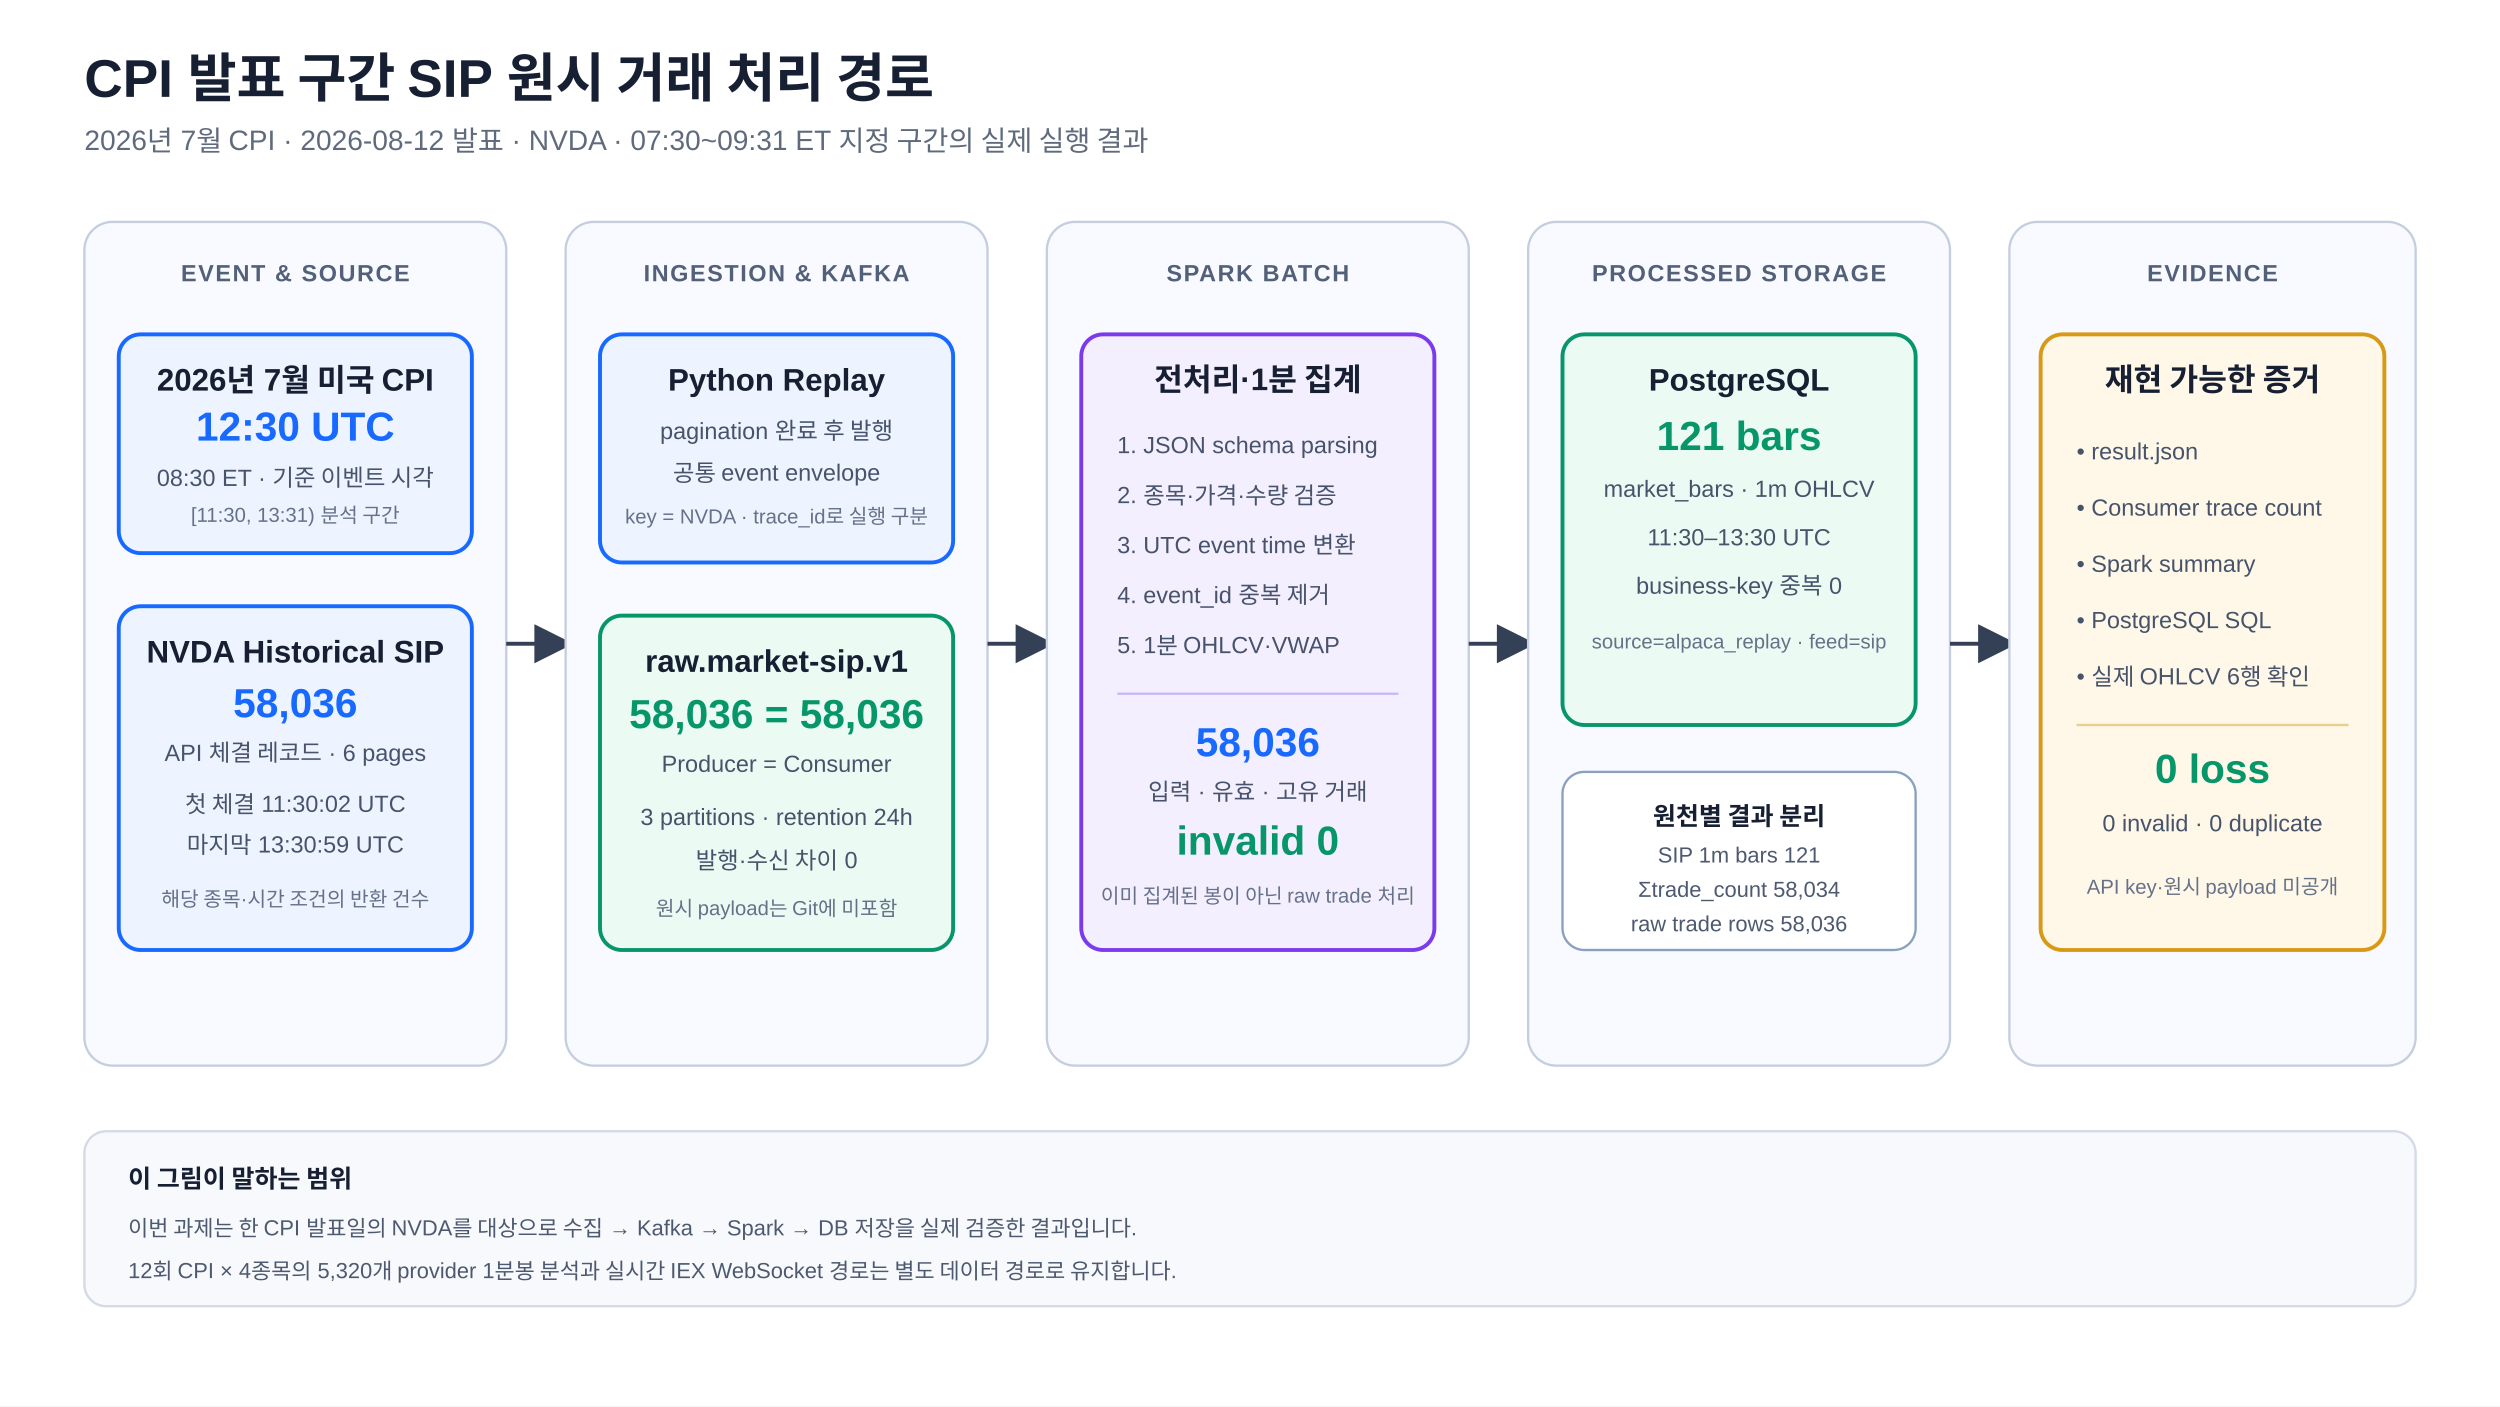
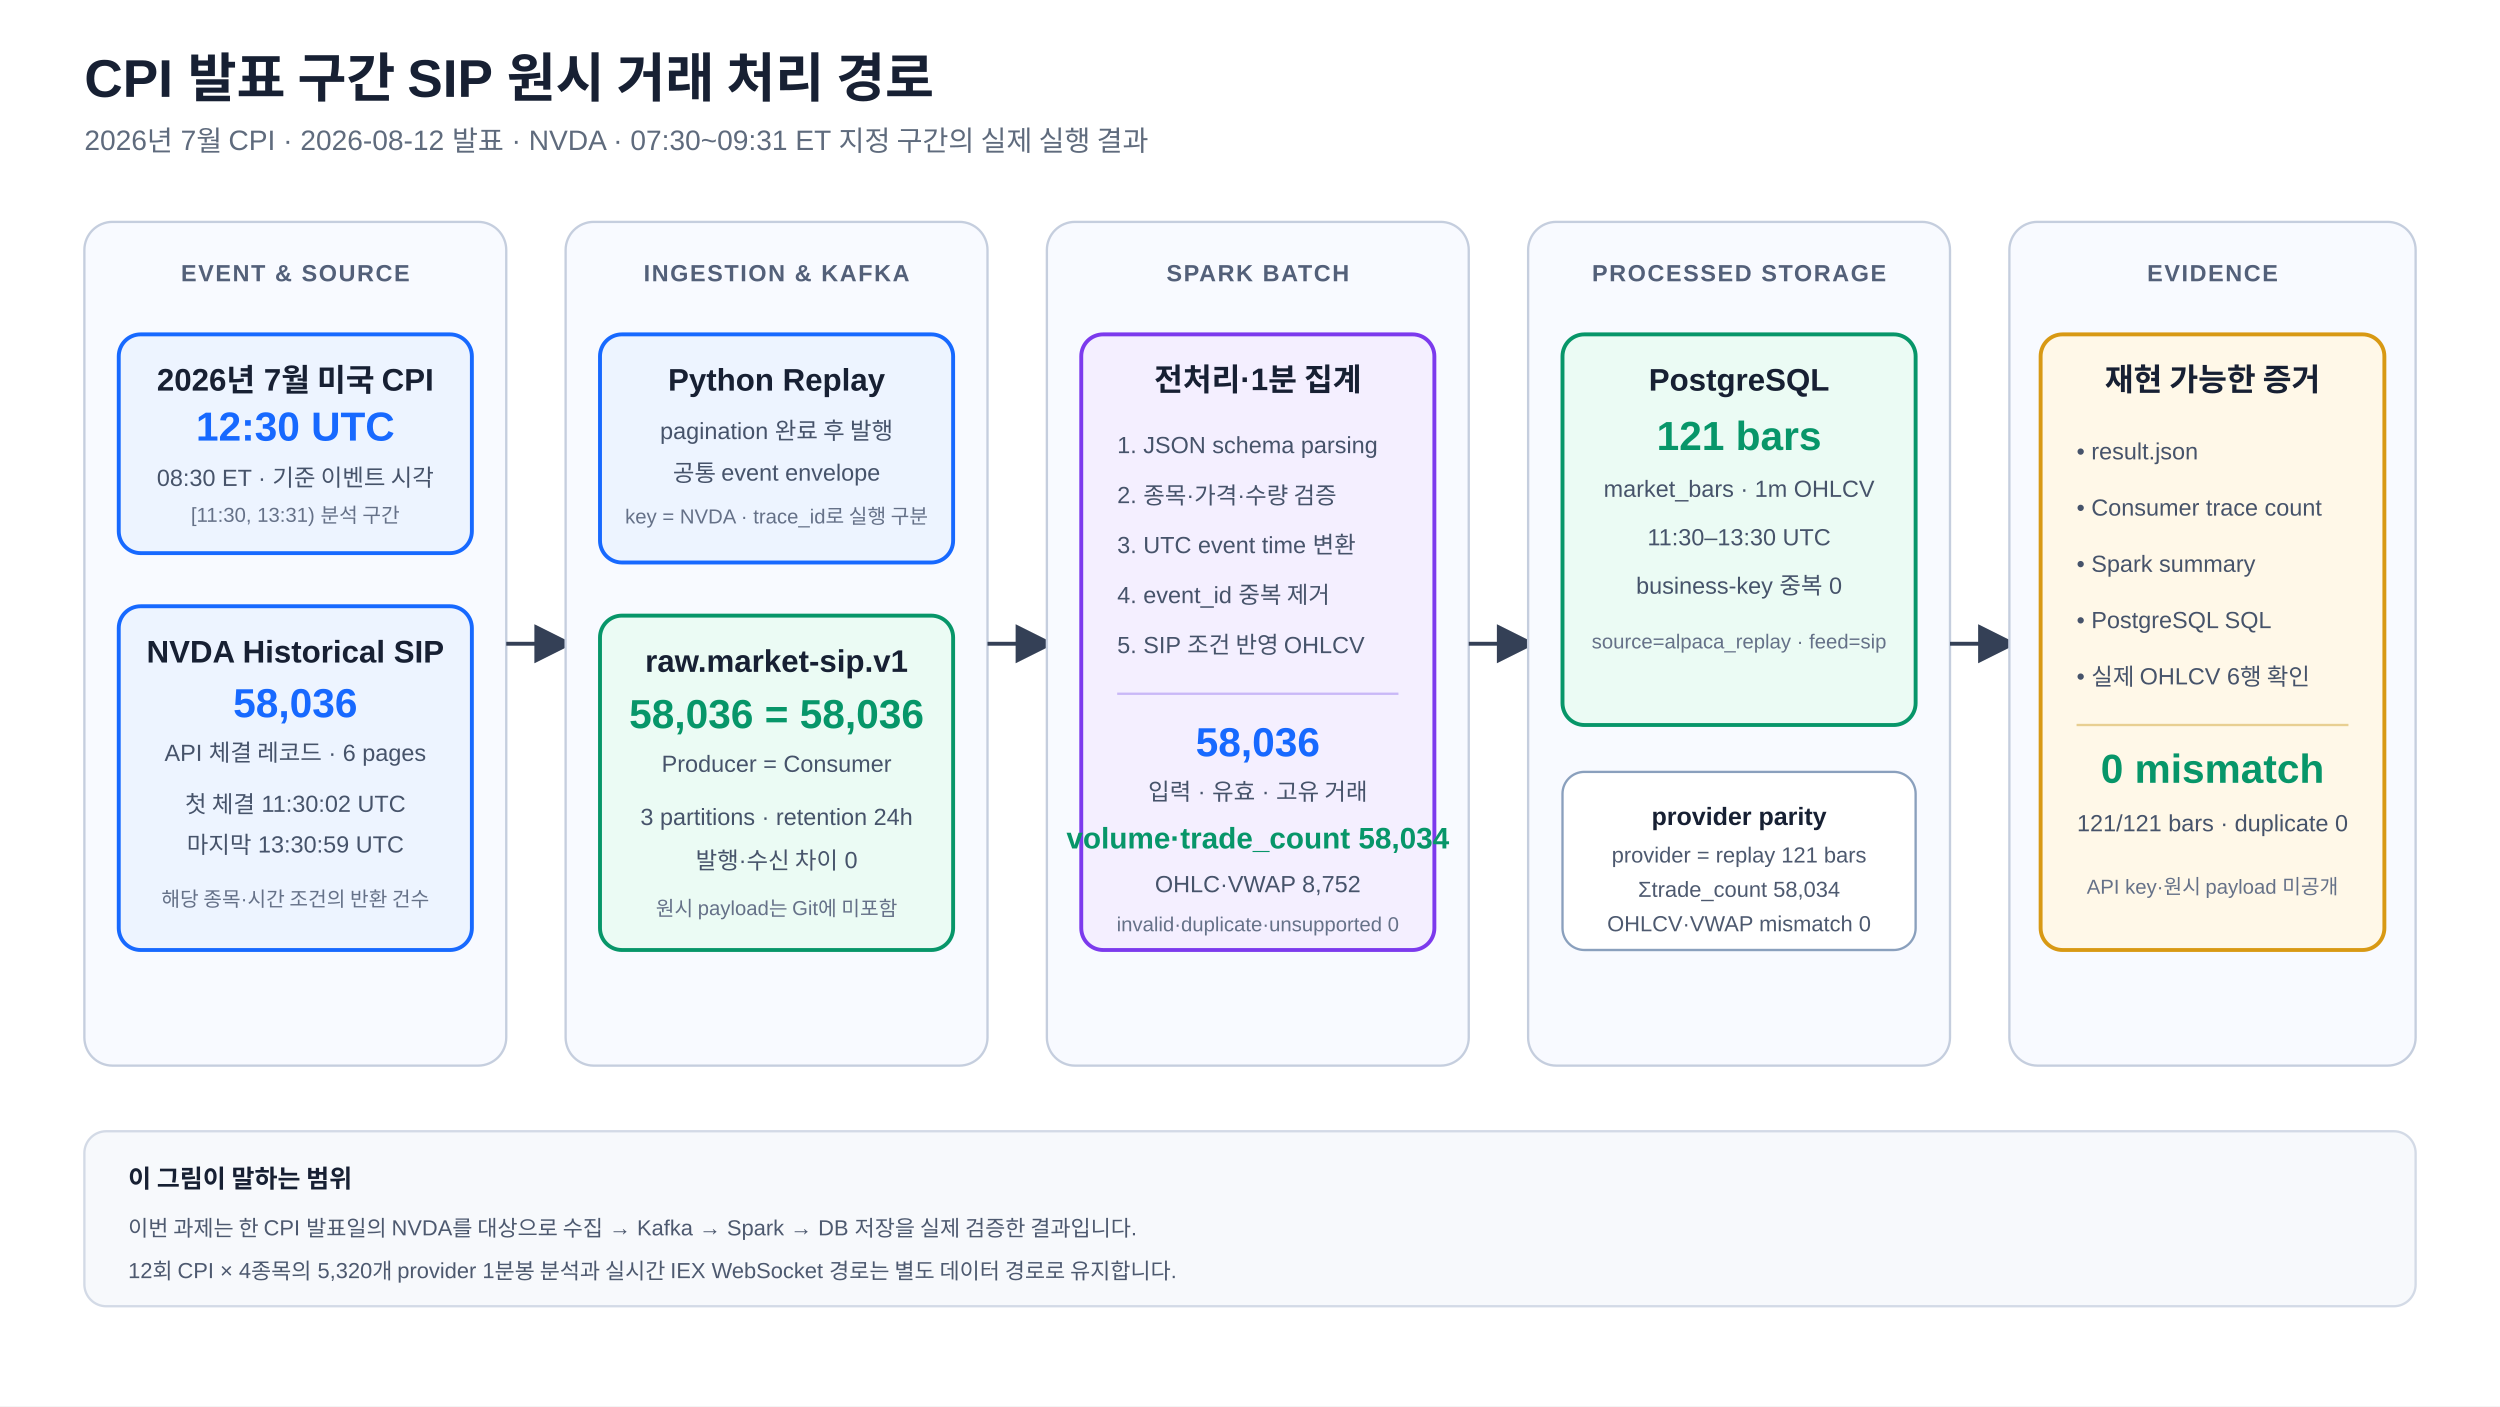
<svg xmlns="http://www.w3.org/2000/svg" width="1600" height="900" viewBox="0 0 1600 900">
  <defs>
    <style>
      .title { font: 700 34px Arial, sans-serif; fill: #172033; }
      .subtitle { font: 400 18px Arial, sans-serif; fill: #5f6b7d; }
      .stage { font: 700 15px Arial, sans-serif; fill: #536079; letter-spacing: 1px; }
      .box-title { font: 700 20px Arial, sans-serif; fill: #172033; }
      .box-copy { font: 400 15px Arial, sans-serif; fill: #46536a; }
      .metric { font: 700 26px Arial, sans-serif; fill: #1769ff; }
      .metric-green { font: 700 26px Arial, sans-serif; fill: #079669; }
+       .metric-green-small { font: 700 19px Arial, sans-serif; fill: #079669; }
      .small { font: 400 13px Arial, sans-serif; fill: #657188; }
      .note-title { font: 700 16px Arial, sans-serif; fill: #172033; }
      .note { font: 400 14px Arial, sans-serif; fill: #4d596f; }
      .lane { fill: #f8faff; stroke: #c5cede; stroke-width: 1.5; }
      .source { fill: #edf4ff; stroke: #1769ff; stroke-width: 2.5; }
      .stored { fill: #ebfbf4; stroke: #079669; stroke-width: 2.5; }
      .process { fill: #f4efff; stroke: #7c3aed; stroke-width: 2.5; }
      .evidence { fill: #fff8e8; stroke: #d89914; stroke-width: 2.5; }
      .arrow { stroke: #344056; stroke-width: 2.5; fill: none; marker-end: url(#arrow); }
    </style>
    <marker id="arrow" markerWidth="10" markerHeight="10" refX="8" refY="5" orient="auto" markerUnits="strokeWidth">
      <path d="M0,0 L10,5 L0,10 z" fill="#344056" />
    </marker>
  </defs>
  <rect width="1600" height="900" fill="#ffffff" />
  <text x="54" y="62" class="title">CPI 발표 구간 SIP 원시 거래 처리 경로</text>
  <text x="54" y="96" class="subtitle">2026년 7월 CPI · 2026-08-12 발표 · NVDA · 07:30~09:31 ET 지정 구간의 실제 실행 결과</text>
  <g transform="translate(54,142)">
    <rect width="270" height="540" rx="18" class="lane" />
    <text x="135" y="38" text-anchor="middle" class="stage">EVENT &amp; SOURCE</text>
    <rect x="22" y="72" width="226" height="140" rx="14" class="source" />
    <text x="135" y="108" text-anchor="middle" class="box-title">2026년 7월 미국 CPI</text>
    <text x="135" y="140" text-anchor="middle" class="metric">12:30 UTC</text>
    <text x="135" y="169" text-anchor="middle" class="box-copy">08:30 ET · 기준 이벤트 시각</text>
    <text x="135" y="192" text-anchor="middle" class="small">[11:30, 13:31) 분석 구간</text>
    <rect x="22" y="246" width="226" height="220" rx="14" class="source" />
    <text x="135" y="282" text-anchor="middle" class="box-title">NVDA Historical SIP</text>
    <text x="135" y="317" text-anchor="middle" class="metric">58,036</text>
    <text x="135" y="345" text-anchor="middle" class="box-copy">API 체결 레코드 · 6 pages</text>
    <text x="135" y="378" text-anchor="middle" class="box-copy">첫 체결 11:30:02 UTC</text>
    <text x="135" y="404" text-anchor="middle" class="box-copy">마지막 13:30:59 UTC</text>
    <text x="135" y="438" text-anchor="middle" class="small">해당 종목·시간 조건의 반환 건수</text>
  </g>
  <path d="M324 412 L362 412" class="arrow" />
  <g transform="translate(362,142)">
    <rect width="270" height="540" rx="18" class="lane" />
    <text x="135" y="38" text-anchor="middle" class="stage">INGESTION &amp; KAFKA</text>
    <rect x="22" y="72" width="226" height="146" rx="14" class="source" />
    <text x="135" y="108" text-anchor="middle" class="box-title">Python Replay</text>
    <text x="135" y="139" text-anchor="middle" class="box-copy">pagination 완료 후 발행</text>
    <text x="135" y="166" text-anchor="middle" class="box-copy">공통 event envelope</text>
    <text x="135" y="193" text-anchor="middle" class="small">key = NVDA · trace_id로 실행 구분</text>
    <rect x="22" y="252" width="226" height="214" rx="14" class="stored" />
    <text x="135" y="288" text-anchor="middle" class="box-title">raw.market-sip.v1</text>
    <text x="135" y="324" text-anchor="middle" class="metric-green">58,036 = 58,036</text>
    <text x="135" y="352" text-anchor="middle" class="box-copy">Producer = Consumer</text>
    <text x="135" y="386" text-anchor="middle" class="box-copy">3 partitions · retention 24h</text>
    <text x="135" y="414" text-anchor="middle" class="box-copy">발행·수신 차이 0</text>
    <text x="135" y="444" text-anchor="middle" class="small">원시 payload는 Git에 미포함</text>
  </g>
  <path d="M632 412 L670 412" class="arrow" />
  <g transform="translate(670,142)">
    <rect width="270" height="540" rx="18" class="lane" />
    <text x="135" y="38" text-anchor="middle" class="stage">SPARK BATCH</text>
    <rect x="22" y="72" width="226" height="394" rx="14" class="process" />
    <text x="135" y="108" text-anchor="middle" class="box-title">전처리·1분 집계</text>
    <text x="45" y="148" class="box-copy">1. JSON schema parsing</text>
    <text x="45" y="180" class="box-copy">2. 종목·가격·수량 검증</text>
    <text x="45" y="212" class="box-copy">3. UTC event time 변환</text>
    <text x="45" y="244" class="box-copy">4. event_id 중복 제거</text>
-     <text x="45" y="276" class="box-copy">5. 1분 OHLCV·VWAP</text>
+     <text x="45" y="276" class="box-copy">5. SIP 조건 반영 OHLCV</text>
    <line x1="45" y1="302" x2="225" y2="302" stroke="#c9b8f7" stroke-width="1.5" />
    <text x="135" y="342" text-anchor="middle" class="metric">58,036</text>
    <text x="135" y="370" text-anchor="middle" class="box-copy">입력 · 유효 · 고유 거래</text>
-     <text x="135" y="405" text-anchor="middle" class="metric-green">invalid 0</text>
-     <text x="135" y="436" text-anchor="middle" class="small">이미 집계된 봉이 아닌 raw trade 처리</text>
+     <text x="135" y="401" text-anchor="middle" class="metric-green-small">volume·trade_count 58,034</text>
+     <text x="135" y="429" text-anchor="middle" class="box-copy">OHLC·VWAP 8,752</text>
+     <text x="135" y="454" text-anchor="middle" class="small">invalid·duplicate·unsupported 0</text>
  </g>
  <path d="M940 412 L978 412" class="arrow" />
  <g transform="translate(978,142)">
    <rect width="270" height="540" rx="18" class="lane" />
    <text x="135" y="38" text-anchor="middle" class="stage">PROCESSED STORAGE</text>
    <rect x="22" y="72" width="226" height="250" rx="14" class="stored" />
    <text x="135" y="108" text-anchor="middle" class="box-title">PostgreSQL</text>
    <text x="135" y="146" text-anchor="middle" class="metric-green">121 bars</text>
    <text x="135" y="176" text-anchor="middle" class="box-copy">market_bars · 1m OHLCV</text>
    <text x="135" y="207" text-anchor="middle" class="box-copy">11:30–13:30 UTC</text>
    <text x="135" y="238" text-anchor="middle" class="box-copy">business-key 중복 0</text>
    <text x="135" y="273" text-anchor="middle" class="small">source=alpaca_replay · feed=sip</text>
    <rect x="22" y="352" width="226" height="114" rx="14" fill="#ffffff" stroke="#8aa0bd" stroke-width="1.5" />
-     <text x="135" y="386" text-anchor="middle" class="note-title">원천별 결과 분리</text>
-     <text x="135" y="410" text-anchor="middle" class="note">SIP 1m bars 121</text>
+     <text x="135" y="386" text-anchor="middle" class="note-title">provider parity</text>
+     <text x="135" y="410" text-anchor="middle" class="note">provider = replay 121 bars</text>
    <text x="135" y="432" text-anchor="middle" class="note">Σtrade_count 58,034</text>
-     <text x="135" y="454" text-anchor="middle" class="note">raw trade rows 58,036</text>
+     <text x="135" y="454" text-anchor="middle" class="note">OHLCV·VWAP mismatch 0</text>
  </g>
  <path d="M1248 412 L1286 412" class="arrow" />
  <g transform="translate(1286,142)">
    <rect width="260" height="540" rx="18" class="lane" />
    <text x="130" y="38" text-anchor="middle" class="stage">EVIDENCE</text>
    <rect x="20" y="72" width="220" height="394" rx="14" class="evidence" />
    <text x="130" y="108" text-anchor="middle" class="box-title">재현 가능한 증거</text>
    <text x="43" y="152" class="box-copy">• result.json</text>
    <text x="43" y="188" class="box-copy">• Consumer trace count</text>
    <text x="43" y="224" class="box-copy">• Spark summary</text>
    <text x="43" y="260" class="box-copy">• PostgreSQL SQL</text>
    <text x="43" y="296" class="box-copy">• 실제 OHLCV 6행 확인</text>
    <line x1="43" y1="322" x2="217" y2="322" stroke="#e8cf91" stroke-width="1.5" />
-     <text x="130" y="359" text-anchor="middle" class="metric-green">0 loss</text>
-     <text x="130" y="390" text-anchor="middle" class="box-copy">0 invalid · 0 duplicate</text>
+     <text x="130" y="359" text-anchor="middle" class="metric-green">0 mismatch</text>
+     <text x="130" y="390" text-anchor="middle" class="box-copy">121/121 bars · duplicate 0</text>
    <text x="130" y="430" text-anchor="middle" class="small">API key·원시 payload 미공개</text>
  </g>
  <rect x="54" y="724" width="1492" height="112" rx="14" fill="#f7f9fc" stroke="#d3dae6" stroke-width="1.5" />
  <text x="82" y="760" class="note-title">이 그림이 말하는 범위</text>
  <text x="82" y="791" class="note">이번 과제는 한 CPI 발표일의 NVDA를 대상으로 수집 → Kafka → Spark → DB 저장을 실제 검증한 결과입니다.</text>
  <text x="82" y="818" class="note">12회 CPI × 4종목의 5,320개 provider 1분봉 분석과 실시간 IEX WebSocket 경로는 별도 데이터 경로로 유지합니다.</text>
</svg>
